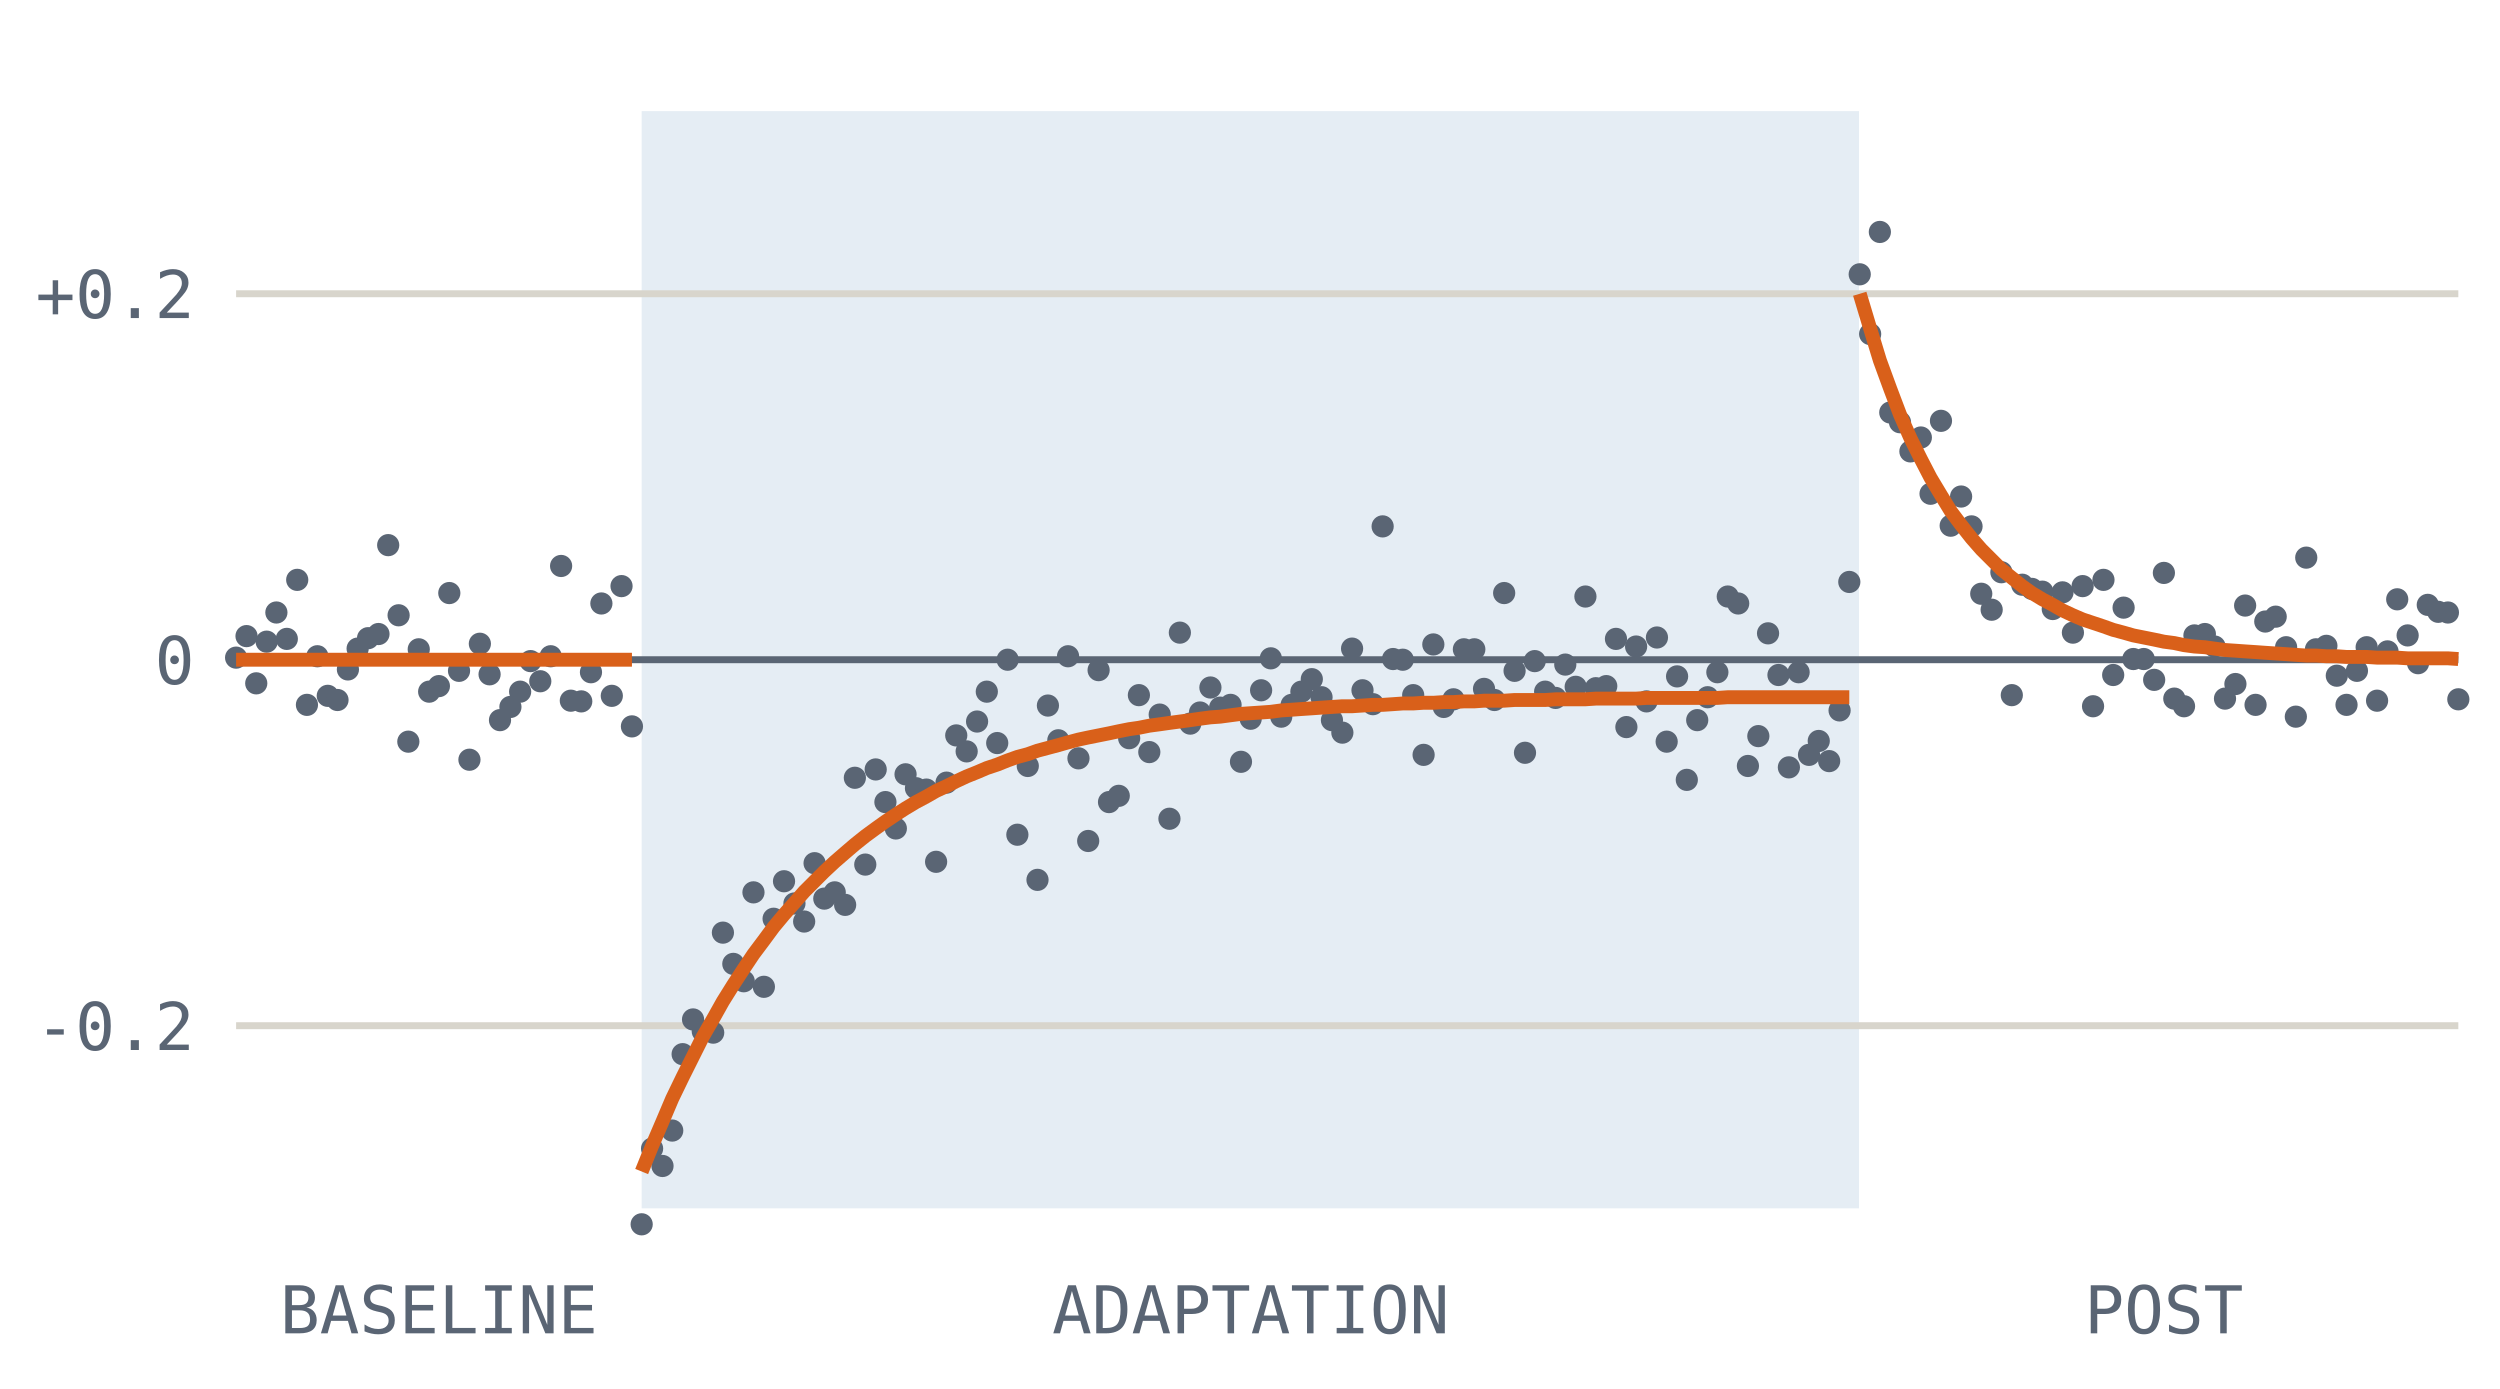
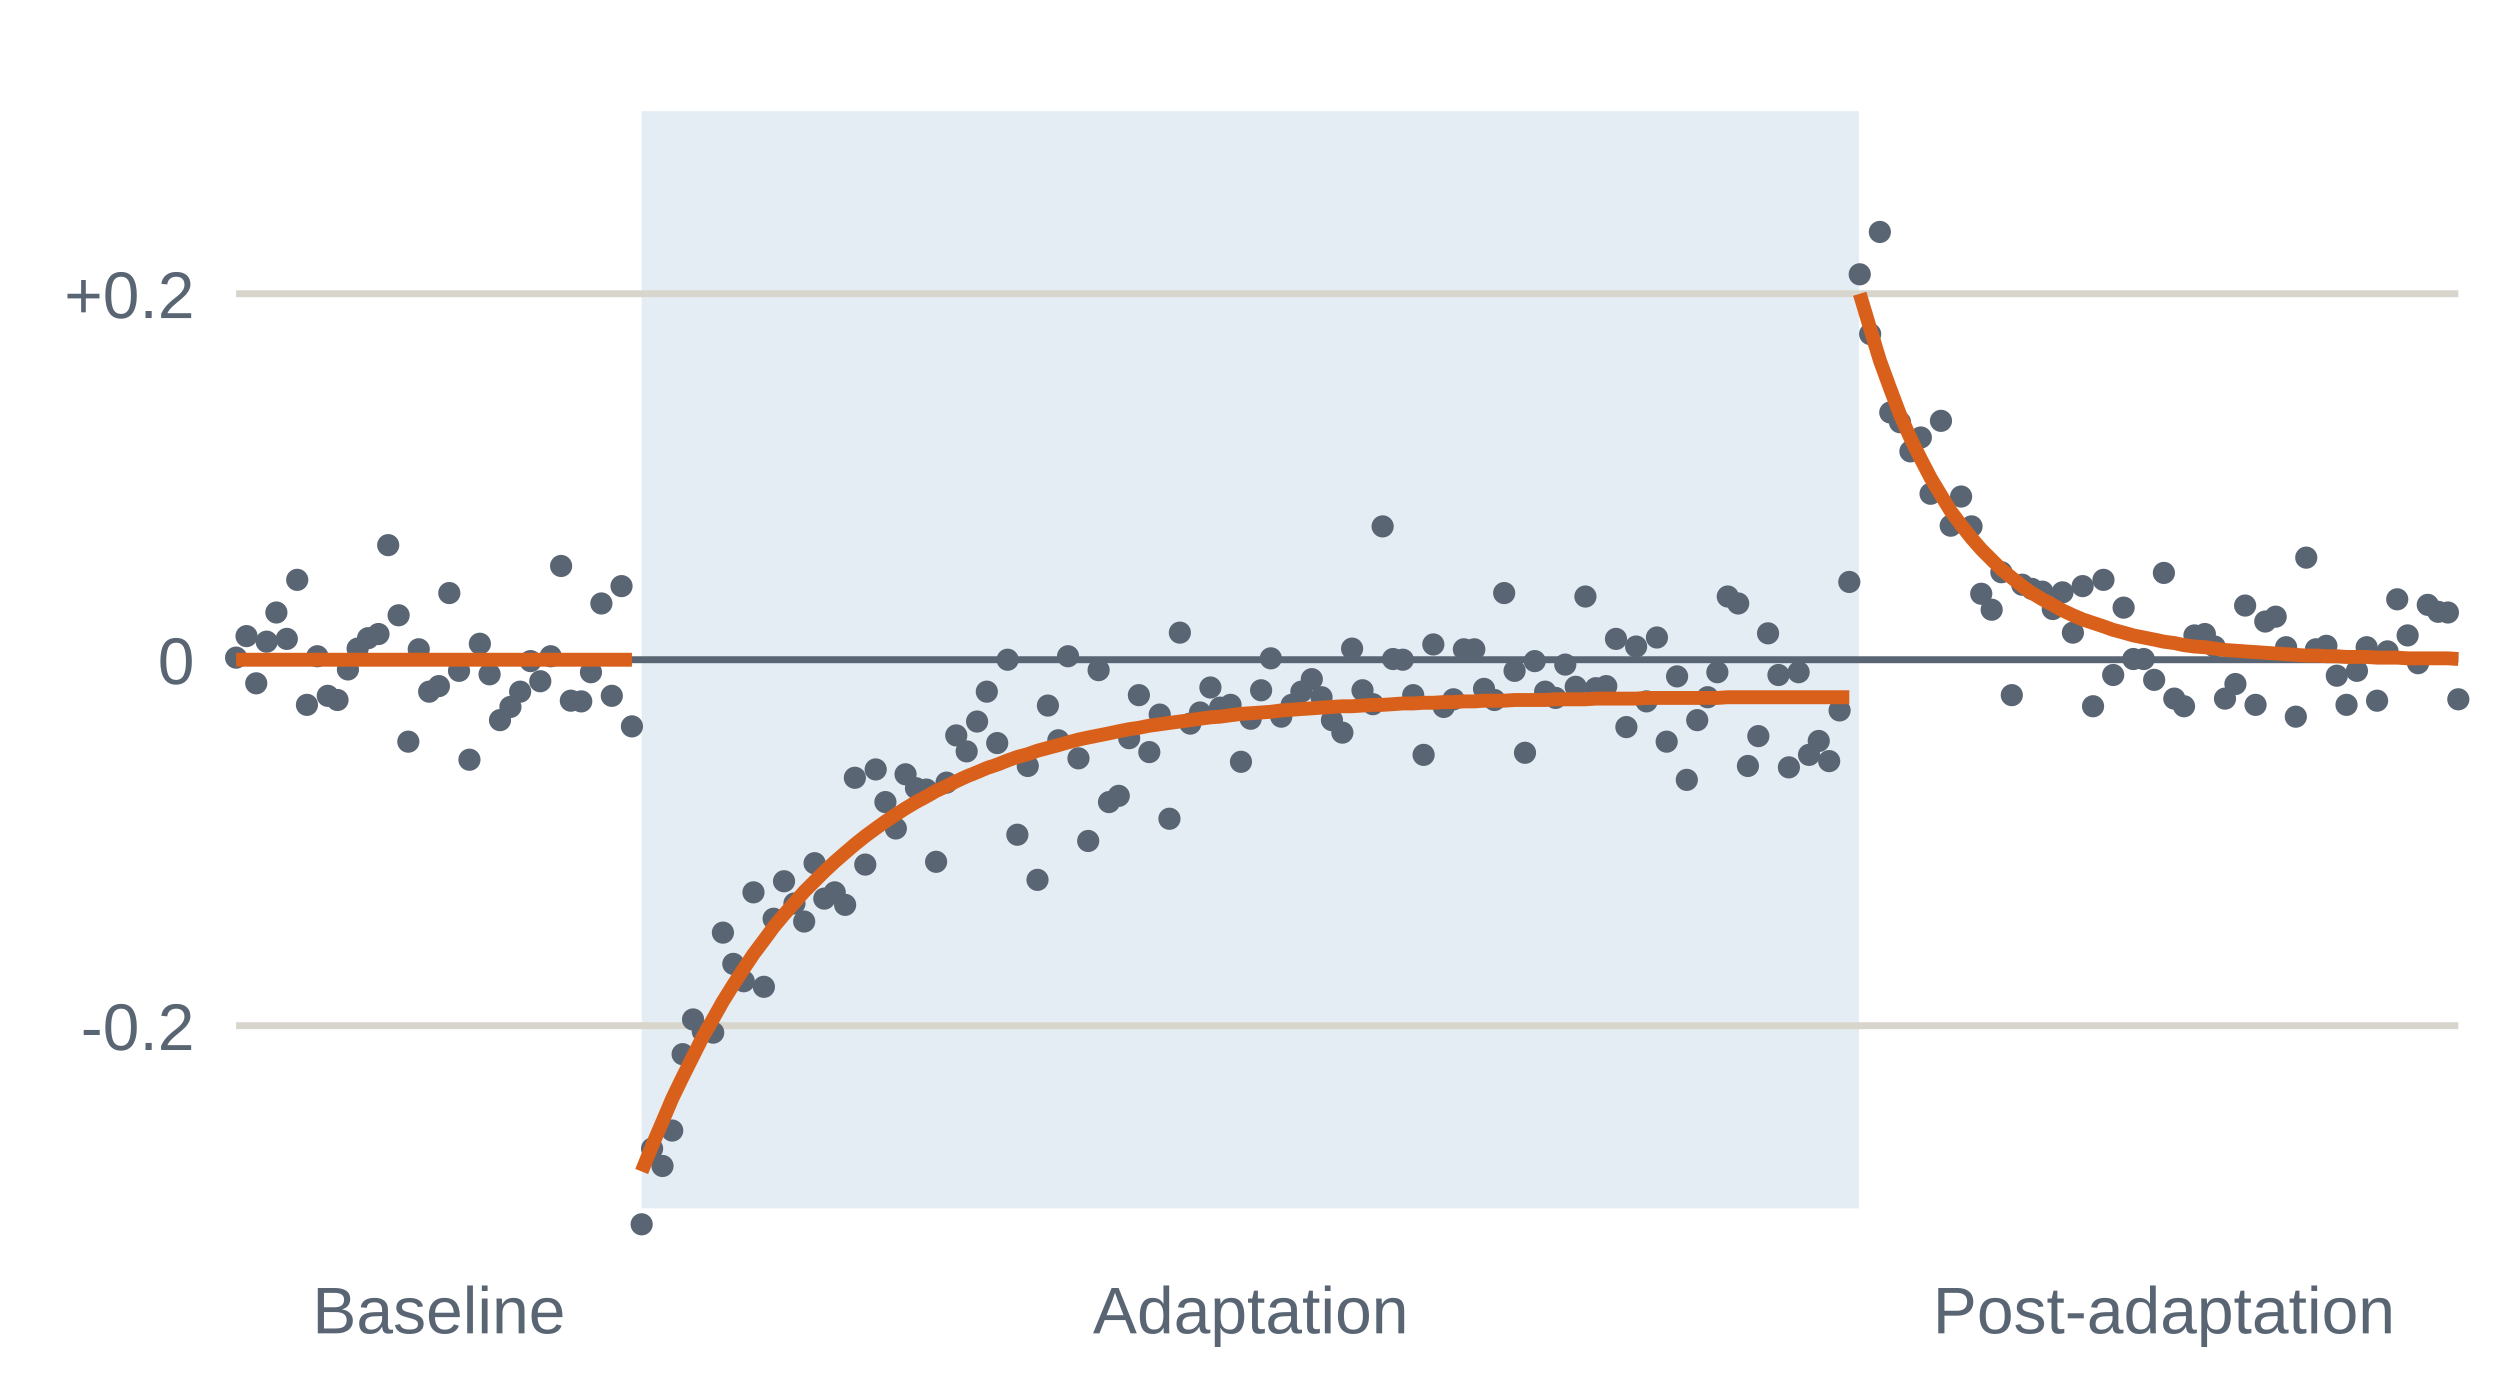
<svg class="figure-svg" viewBox="0 0 360 200" role="img" aria-label="{{ include.label | escape }}" preserveAspectRatio="xMidYMid meet">
  <rect x="92.4" y="16" width="175.3" height="158" fill="#E5EDF4" />
  <line x1="34" y1="147.7" x2="354" y2="147.7" stroke="#D8D5CC" stroke-width="1" />
-   <text x="28" y="151.2" text-anchor="end" font-family="'IBM Plex Mono', ui-monospace, monospace" font-size="9.5" fill="#5A6574">-0.2</text>
+   <text x="28" y="151.2" text-anchor="end" font-family="'Asap', Arial, sans-serif" font-size="9.5" fill="#5A6574">-0.2</text>
  <line x1="34" y1="95.0" x2="354" y2="95.0" stroke="#5A6574" stroke-width="1" />
-   <text x="28" y="98.5" text-anchor="end" font-family="'IBM Plex Mono', ui-monospace, monospace" font-size="9.5" fill="#5A6574">0</text>
+   <text x="28" y="98.5" text-anchor="end" font-family="'Asap', Arial, sans-serif" font-size="9.5" fill="#5A6574">0</text>
  <line x1="34" y1="42.3" x2="354" y2="42.3" stroke="#D8D5CC" stroke-width="1" />
-   <text x="28" y="45.8" text-anchor="end" font-family="'IBM Plex Mono', ui-monospace, monospace" font-size="9.5" fill="#5A6574">+0.2</text>
+   <text x="28" y="45.8" text-anchor="end" font-family="'Asap', Arial, sans-serif" font-size="9.5" fill="#5A6574">+0.2</text>
  <circle cx="34.0" cy="94.7" r="1.6" fill="#5A6574" />
  <circle cx="35.5" cy="91.6" r="1.6" fill="#5A6574" />
  <circle cx="36.9" cy="98.4" r="1.6" fill="#5A6574" />
  <circle cx="38.4" cy="92.4" r="1.6" fill="#5A6574" />
  <circle cx="39.8" cy="88.2" r="1.6" fill="#5A6574" />
  <circle cx="41.3" cy="92.0" r="1.6" fill="#5A6574" />
  <circle cx="42.8" cy="83.5" r="1.6" fill="#5A6574" />
  <circle cx="44.2" cy="101.5" r="1.6" fill="#5A6574" />
  <circle cx="45.7" cy="94.5" r="1.6" fill="#5A6574" />
  <circle cx="47.2" cy="100.2" r="1.6" fill="#5A6574" />
  <circle cx="48.6" cy="100.8" r="1.6" fill="#5A6574" />
  <circle cx="50.1" cy="96.4" r="1.6" fill="#5A6574" />
  <circle cx="51.5" cy="93.4" r="1.6" fill="#5A6574" />
  <circle cx="53.0" cy="91.9" r="1.6" fill="#5A6574" />
  <circle cx="54.5" cy="91.3" r="1.6" fill="#5A6574" />
  <circle cx="55.9" cy="78.5" r="1.6" fill="#5A6574" />
  <circle cx="57.4" cy="88.6" r="1.6" fill="#5A6574" />
  <circle cx="58.8" cy="106.8" r="1.6" fill="#5A6574" />
  <circle cx="60.3" cy="93.5" r="1.6" fill="#5A6574" />
  <circle cx="61.8" cy="99.6" r="1.6" fill="#5A6574" />
  <circle cx="63.2" cy="98.8" r="1.6" fill="#5A6574" />
  <circle cx="64.7" cy="85.4" r="1.6" fill="#5A6574" />
  <circle cx="66.1" cy="96.6" r="1.6" fill="#5A6574" />
  <circle cx="67.6" cy="109.4" r="1.6" fill="#5A6574" />
  <circle cx="69.1" cy="92.7" r="1.6" fill="#5A6574" />
  <circle cx="70.5" cy="97.1" r="1.6" fill="#5A6574" />
  <circle cx="72.0" cy="103.7" r="1.6" fill="#5A6574" />
  <circle cx="73.5" cy="101.8" r="1.6" fill="#5A6574" />
  <circle cx="74.9" cy="99.6" r="1.6" fill="#5A6574" />
  <circle cx="76.4" cy="95.2" r="1.6" fill="#5A6574" />
  <circle cx="77.8" cy="98.1" r="1.6" fill="#5A6574" />
  <circle cx="79.3" cy="94.5" r="1.6" fill="#5A6574" />
  <circle cx="80.8" cy="81.5" r="1.6" fill="#5A6574" />
  <circle cx="82.2" cy="100.9" r="1.6" fill="#5A6574" />
  <circle cx="83.7" cy="101.0" r="1.6" fill="#5A6574" />
  <circle cx="85.1" cy="96.8" r="1.6" fill="#5A6574" />
  <circle cx="86.6" cy="86.9" r="1.6" fill="#5A6574" />
  <circle cx="88.1" cy="100.2" r="1.6" fill="#5A6574" />
  <circle cx="89.5" cy="84.4" r="1.6" fill="#5A6574" />
  <circle cx="91.0" cy="104.6" r="1.6" fill="#5A6574" />
  <circle cx="92.4" cy="176.3" r="1.6" fill="#5A6574" />
  <circle cx="93.9" cy="165.4" r="1.6" fill="#5A6574" />
  <circle cx="95.4" cy="167.9" r="1.6" fill="#5A6574" />
  <circle cx="96.8" cy="162.8" r="1.6" fill="#5A6574" />
  <circle cx="98.3" cy="151.8" r="1.6" fill="#5A6574" />
  <circle cx="99.8" cy="146.8" r="1.6" fill="#5A6574" />
  <circle cx="101.2" cy="148.5" r="1.6" fill="#5A6574" />
  <circle cx="102.7" cy="148.7" r="1.6" fill="#5A6574" />
  <circle cx="104.1" cy="134.3" r="1.6" fill="#5A6574" />
  <circle cx="105.6" cy="138.8" r="1.6" fill="#5A6574" />
  <circle cx="107.1" cy="141.3" r="1.6" fill="#5A6574" />
  <circle cx="108.5" cy="128.5" r="1.6" fill="#5A6574" />
  <circle cx="110.0" cy="142.1" r="1.6" fill="#5A6574" />
  <circle cx="111.4" cy="132.3" r="1.6" fill="#5A6574" />
  <circle cx="112.9" cy="126.9" r="1.6" fill="#5A6574" />
  <circle cx="114.4" cy="130.1" r="1.6" fill="#5A6574" />
  <circle cx="115.8" cy="132.7" r="1.6" fill="#5A6574" />
  <circle cx="117.3" cy="124.3" r="1.6" fill="#5A6574" />
  <circle cx="118.7" cy="129.4" r="1.6" fill="#5A6574" />
  <circle cx="120.2" cy="128.5" r="1.6" fill="#5A6574" />
  <circle cx="121.7" cy="130.3" r="1.6" fill="#5A6574" />
  <circle cx="123.1" cy="112.0" r="1.6" fill="#5A6574" />
  <circle cx="124.6" cy="124.5" r="1.6" fill="#5A6574" />
  <circle cx="126.1" cy="110.8" r="1.6" fill="#5A6574" />
  <circle cx="127.5" cy="115.5" r="1.6" fill="#5A6574" />
  <circle cx="129.0" cy="119.3" r="1.6" fill="#5A6574" />
  <circle cx="130.4" cy="111.5" r="1.6" fill="#5A6574" />
  <circle cx="131.9" cy="113.5" r="1.6" fill="#5A6574" />
  <circle cx="133.4" cy="113.7" r="1.6" fill="#5A6574" />
  <circle cx="134.8" cy="124.1" r="1.6" fill="#5A6574" />
  <circle cx="136.3" cy="112.7" r="1.6" fill="#5A6574" />
  <circle cx="137.7" cy="105.9" r="1.6" fill="#5A6574" />
  <circle cx="139.2" cy="108.2" r="1.6" fill="#5A6574" />
  <circle cx="140.7" cy="103.9" r="1.6" fill="#5A6574" />
  <circle cx="142.1" cy="99.6" r="1.6" fill="#5A6574" />
  <circle cx="143.6" cy="107.0" r="1.6" fill="#5A6574" />
  <circle cx="145.1" cy="95.0" r="1.6" fill="#5A6574" />
  <circle cx="146.5" cy="120.2" r="1.6" fill="#5A6574" />
  <circle cx="148.0" cy="110.3" r="1.6" fill="#5A6574" />
  <circle cx="149.4" cy="126.7" r="1.6" fill="#5A6574" />
  <circle cx="150.9" cy="101.6" r="1.6" fill="#5A6574" />
  <circle cx="152.4" cy="106.6" r="1.6" fill="#5A6574" />
  <circle cx="153.8" cy="94.5" r="1.6" fill="#5A6574" />
  <circle cx="155.3" cy="109.2" r="1.6" fill="#5A6574" />
  <circle cx="156.7" cy="121.1" r="1.6" fill="#5A6574" />
  <circle cx="158.2" cy="96.5" r="1.6" fill="#5A6574" />
  <circle cx="159.7" cy="115.5" r="1.6" fill="#5A6574" />
  <circle cx="161.1" cy="114.6" r="1.6" fill="#5A6574" />
  <circle cx="162.6" cy="106.3" r="1.6" fill="#5A6574" />
  <circle cx="164.0" cy="100.1" r="1.6" fill="#5A6574" />
  <circle cx="165.5" cy="108.3" r="1.6" fill="#5A6574" />
  <circle cx="167.0" cy="102.9" r="1.6" fill="#5A6574" />
  <circle cx="168.4" cy="117.9" r="1.6" fill="#5A6574" />
  <circle cx="169.9" cy="91.1" r="1.6" fill="#5A6574" />
  <circle cx="171.4" cy="104.2" r="1.6" fill="#5A6574" />
  <circle cx="172.8" cy="102.6" r="1.6" fill="#5A6574" />
  <circle cx="174.3" cy="99.0" r="1.6" fill="#5A6574" />
  <circle cx="175.7" cy="101.9" r="1.6" fill="#5A6574" />
  <circle cx="177.2" cy="101.5" r="1.6" fill="#5A6574" />
  <circle cx="178.7" cy="109.7" r="1.6" fill="#5A6574" />
  <circle cx="180.1" cy="103.5" r="1.6" fill="#5A6574" />
  <circle cx="181.6" cy="99.4" r="1.6" fill="#5A6574" />
  <circle cx="183.0" cy="94.8" r="1.6" fill="#5A6574" />
  <circle cx="184.5" cy="103.2" r="1.6" fill="#5A6574" />
  <circle cx="186.0" cy="101.5" r="1.6" fill="#5A6574" />
  <circle cx="187.4" cy="99.6" r="1.6" fill="#5A6574" />
  <circle cx="188.9" cy="97.8" r="1.6" fill="#5A6574" />
  <circle cx="190.3" cy="100.4" r="1.6" fill="#5A6574" />
  <circle cx="191.8" cy="103.7" r="1.6" fill="#5A6574" />
  <circle cx="193.3" cy="105.5" r="1.6" fill="#5A6574" />
  <circle cx="194.7" cy="93.4" r="1.6" fill="#5A6574" />
  <circle cx="196.2" cy="99.4" r="1.6" fill="#5A6574" />
  <circle cx="197.7" cy="101.4" r="1.6" fill="#5A6574" />
  <circle cx="199.1" cy="75.8" r="1.6" fill="#5A6574" />
  <circle cx="200.6" cy="94.9" r="1.6" fill="#5A6574" />
  <circle cx="202.0" cy="95.0" r="1.6" fill="#5A6574" />
  <circle cx="203.5" cy="100.1" r="1.6" fill="#5A6574" />
  <circle cx="205.0" cy="108.7" r="1.6" fill="#5A6574" />
  <circle cx="206.4" cy="92.8" r="1.6" fill="#5A6574" />
  <circle cx="207.9" cy="101.8" r="1.6" fill="#5A6574" />
  <circle cx="209.3" cy="100.7" r="1.6" fill="#5A6574" />
  <circle cx="210.8" cy="93.5" r="1.6" fill="#5A6574" />
  <circle cx="212.3" cy="93.5" r="1.6" fill="#5A6574" />
  <circle cx="213.7" cy="99.2" r="1.6" fill="#5A6574" />
  <circle cx="215.2" cy="100.8" r="1.6" fill="#5A6574" />
  <circle cx="216.6" cy="85.4" r="1.6" fill="#5A6574" />
  <circle cx="218.1" cy="96.6" r="1.6" fill="#5A6574" />
  <circle cx="219.6" cy="108.4" r="1.6" fill="#5A6574" />
  <circle cx="221.0" cy="95.2" r="1.6" fill="#5A6574" />
  <circle cx="222.5" cy="99.6" r="1.6" fill="#5A6574" />
  <circle cx="224.0" cy="100.5" r="1.6" fill="#5A6574" />
  <circle cx="225.4" cy="95.7" r="1.6" fill="#5A6574" />
  <circle cx="226.9" cy="98.9" r="1.6" fill="#5A6574" />
  <circle cx="228.3" cy="85.9" r="1.6" fill="#5A6574" />
  <circle cx="229.8" cy="99.1" r="1.6" fill="#5A6574" />
  <circle cx="231.3" cy="98.8" r="1.6" fill="#5A6574" />
  <circle cx="232.7" cy="92.0" r="1.6" fill="#5A6574" />
  <circle cx="234.2" cy="104.7" r="1.6" fill="#5A6574" />
  <circle cx="235.6" cy="93.1" r="1.6" fill="#5A6574" />
  <circle cx="237.1" cy="101.0" r="1.6" fill="#5A6574" />
  <circle cx="238.6" cy="91.8" r="1.6" fill="#5A6574" />
  <circle cx="240.0" cy="106.8" r="1.6" fill="#5A6574" />
  <circle cx="241.5" cy="97.4" r="1.6" fill="#5A6574" />
  <circle cx="242.9" cy="112.3" r="1.6" fill="#5A6574" />
  <circle cx="244.4" cy="103.7" r="1.6" fill="#5A6574" />
  <circle cx="245.9" cy="100.4" r="1.6" fill="#5A6574" />
  <circle cx="247.3" cy="96.8" r="1.6" fill="#5A6574" />
  <circle cx="248.8" cy="85.9" r="1.6" fill="#5A6574" />
  <circle cx="250.3" cy="86.9" r="1.6" fill="#5A6574" />
  <circle cx="251.7" cy="110.3" r="1.6" fill="#5A6574" />
  <circle cx="253.2" cy="106.0" r="1.6" fill="#5A6574" />
  <circle cx="254.6" cy="91.2" r="1.6" fill="#5A6574" />
  <circle cx="256.1" cy="97.2" r="1.6" fill="#5A6574" />
  <circle cx="257.6" cy="110.5" r="1.6" fill="#5A6574" />
  <circle cx="259.0" cy="96.8" r="1.6" fill="#5A6574" />
  <circle cx="260.5" cy="108.7" r="1.6" fill="#5A6574" />
  <circle cx="261.9" cy="106.7" r="1.6" fill="#5A6574" />
  <circle cx="263.4" cy="109.6" r="1.6" fill="#5A6574" />
  <circle cx="264.9" cy="102.3" r="1.6" fill="#5A6574" />
  <circle cx="266.3" cy="83.8" r="1.6" fill="#5A6574" />
  <circle cx="267.8" cy="39.5" r="1.6" fill="#5A6574" />
  <circle cx="269.3" cy="48.1" r="1.6" fill="#5A6574" />
  <circle cx="270.7" cy="33.4" r="1.6" fill="#5A6574" />
  <circle cx="272.2" cy="59.4" r="1.6" fill="#5A6574" />
  <circle cx="273.6" cy="60.8" r="1.6" fill="#5A6574" />
  <circle cx="275.1" cy="65.0" r="1.6" fill="#5A6574" />
  <circle cx="276.6" cy="63.0" r="1.6" fill="#5A6574" />
  <circle cx="278.0" cy="71.1" r="1.6" fill="#5A6574" />
  <circle cx="279.5" cy="60.6" r="1.6" fill="#5A6574" />
  <circle cx="280.9" cy="75.7" r="1.6" fill="#5A6574" />
  <circle cx="282.4" cy="71.5" r="1.6" fill="#5A6574" />
  <circle cx="283.9" cy="75.8" r="1.6" fill="#5A6574" />
  <circle cx="285.3" cy="85.5" r="1.6" fill="#5A6574" />
  <circle cx="286.8" cy="87.8" r="1.6" fill="#5A6574" />
  <circle cx="288.2" cy="82.4" r="1.6" fill="#5A6574" />
  <circle cx="289.7" cy="100.1" r="1.6" fill="#5A6574" />
  <circle cx="291.2" cy="84.2" r="1.6" fill="#5A6574" />
  <circle cx="292.6" cy="84.8" r="1.6" fill="#5A6574" />
  <circle cx="294.1" cy="85.2" r="1.6" fill="#5A6574" />
  <circle cx="295.6" cy="87.7" r="1.6" fill="#5A6574" />
  <circle cx="297.0" cy="85.3" r="1.6" fill="#5A6574" />
  <circle cx="298.5" cy="91.1" r="1.6" fill="#5A6574" />
  <circle cx="299.9" cy="84.4" r="1.6" fill="#5A6574" />
  <circle cx="301.4" cy="101.7" r="1.6" fill="#5A6574" />
  <circle cx="302.9" cy="83.5" r="1.6" fill="#5A6574" />
  <circle cx="304.3" cy="97.2" r="1.6" fill="#5A6574" />
  <circle cx="305.8" cy="87.5" r="1.6" fill="#5A6574" />
  <circle cx="307.2" cy="94.9" r="1.6" fill="#5A6574" />
  <circle cx="308.7" cy="94.9" r="1.6" fill="#5A6574" />
  <circle cx="310.2" cy="97.9" r="1.6" fill="#5A6574" />
  <circle cx="311.6" cy="82.5" r="1.6" fill="#5A6574" />
  <circle cx="313.1" cy="100.6" r="1.6" fill="#5A6574" />
  <circle cx="314.5" cy="101.7" r="1.6" fill="#5A6574" />
  <circle cx="316.0" cy="91.5" r="1.6" fill="#5A6574" />
  <circle cx="317.5" cy="91.3" r="1.6" fill="#5A6574" />
  <circle cx="318.9" cy="93.1" r="1.6" fill="#5A6574" />
  <circle cx="320.4" cy="100.6" r="1.6" fill="#5A6574" />
  <circle cx="321.9" cy="98.5" r="1.6" fill="#5A6574" />
  <circle cx="323.3" cy="87.2" r="1.6" fill="#5A6574" />
  <circle cx="324.8" cy="101.5" r="1.6" fill="#5A6574" />
  <circle cx="326.2" cy="89.5" r="1.6" fill="#5A6574" />
  <circle cx="327.7" cy="88.8" r="1.6" fill="#5A6574" />
  <circle cx="329.2" cy="93.2" r="1.6" fill="#5A6574" />
  <circle cx="330.6" cy="103.2" r="1.6" fill="#5A6574" />
  <circle cx="332.1" cy="80.3" r="1.6" fill="#5A6574" />
  <circle cx="333.5" cy="93.5" r="1.6" fill="#5A6574" />
  <circle cx="335.0" cy="93.0" r="1.6" fill="#5A6574" />
  <circle cx="336.5" cy="97.3" r="1.6" fill="#5A6574" />
  <circle cx="337.9" cy="101.5" r="1.6" fill="#5A6574" />
  <circle cx="339.4" cy="96.6" r="1.6" fill="#5A6574" />
  <circle cx="340.8" cy="93.2" r="1.6" fill="#5A6574" />
  <circle cx="342.3" cy="100.9" r="1.6" fill="#5A6574" />
  <circle cx="343.8" cy="93.8" r="1.6" fill="#5A6574" />
  <circle cx="345.2" cy="86.3" r="1.6" fill="#5A6574" />
  <circle cx="346.7" cy="91.5" r="1.6" fill="#5A6574" />
  <circle cx="348.2" cy="95.5" r="1.6" fill="#5A6574" />
  <circle cx="349.6" cy="87.1" r="1.6" fill="#5A6574" />
  <circle cx="351.1" cy="88.1" r="1.6" fill="#5A6574" />
  <circle cx="352.5" cy="88.2" r="1.6" fill="#5A6574" />
  <circle cx="354.0" cy="100.7" r="1.6" fill="#5A6574" />
  <path d="M34.0,95.0 L35.5,95.0 L36.9,95.0 L38.4,95.0 L39.8,95.0 L41.3,95.0 L42.8,95.0 L44.2,95.0 L45.7,95.0 L47.2,95.0 L48.6,95.0 L50.1,95.0 L51.5,95.0 L53.0,95.0 L54.5,95.0 L55.9,95.0 L57.4,95.0 L58.8,95.0 L60.3,95.0 L61.8,95.0 L63.2,95.0 L64.7,95.0 L66.1,95.0 L67.6,95.0 L69.1,95.0 L70.5,95.0 L72.0,95.0 L73.5,95.0 L74.9,95.0 L76.4,95.0 L77.8,95.0 L79.3,95.0 L80.8,95.0 L82.2,95.0 L83.7,95.0 L85.1,95.0 L86.6,95.0 L88.1,95.0 L89.5,95.0 L91.0,95.0" fill="none" stroke="#D9601A" stroke-width="2" />
  <path d="M92.4,168.7 L93.9,165.0 L95.4,161.5 L96.8,158.2 L98.3,155.1 L99.8,152.1 L101.2,149.3 L102.7,146.7 L104.1,144.2 L105.6,141.8 L107.1,139.5 L108.5,137.4 L110.0,135.4 L111.4,133.5 L112.9,131.7 L114.4,130.0 L115.8,128.4 L117.3,126.9 L118.7,125.5 L120.2,124.1 L121.7,122.8 L123.1,121.6 L124.6,120.4 L126.1,119.3 L127.5,118.3 L129.0,117.3 L130.4,116.4 L131.9,115.5 L133.4,114.7 L134.8,113.9 L136.3,113.2 L137.7,112.5 L139.2,111.8 L140.7,111.2 L142.1,110.6 L143.6,110.1 L145.1,109.5 L146.5,109.0 L148.0,108.6 L149.4,108.1 L150.9,107.7 L152.4,107.3 L153.8,106.9 L155.3,106.5 L156.7,106.2 L158.2,105.9 L159.7,105.6 L161.1,105.3 L162.6,105.0 L164.0,104.8 L165.5,104.5 L167.0,104.3 L168.4,104.1 L169.9,103.9 L171.4,103.7 L172.8,103.5 L174.3,103.3 L175.7,103.2 L177.2,103.0 L178.7,102.8 L180.1,102.7 L181.6,102.6 L183.0,102.5 L184.5,102.3 L186.0,102.2 L187.4,102.1 L188.9,102.0 L190.3,101.9 L191.8,101.8 L193.3,101.7 L194.7,101.7 L196.2,101.6 L197.7,101.5 L199.1,101.5 L200.6,101.4 L202.0,101.3 L203.5,101.3 L205.0,101.2 L206.4,101.2 L207.9,101.1 L209.3,101.1 L210.8,101.0 L212.3,101.0 L213.7,100.9 L215.2,100.9 L216.6,100.9 L218.1,100.8 L219.6,100.8 L221.0,100.8 L222.5,100.8 L224.0,100.7 L225.4,100.7 L226.9,100.7 L228.3,100.7 L229.8,100.6 L231.3,100.6 L232.7,100.6 L234.2,100.6 L235.6,100.6 L237.1,100.5 L238.6,100.5 L240.0,100.5 L241.5,100.5 L242.9,100.5 L244.4,100.5 L245.9,100.5 L247.3,100.5 L248.8,100.4 L250.3,100.4 L251.7,100.4 L253.2,100.4 L254.6,100.4 L256.1,100.4 L257.6,100.4 L259.0,100.4 L260.5,100.4 L261.9,100.4 L263.4,100.4 L264.9,100.4 L266.3,100.4" fill="none" stroke="#D9601A" stroke-width="2" />
  <path d="M267.8,42.3 L269.3,47.3 L270.7,51.9 L272.2,56.0 L273.6,59.7 L275.1,63.1 L276.6,66.1 L278.0,68.8 L279.5,71.3 L280.9,73.6 L282.4,75.6 L283.9,77.5 L285.3,79.1 L286.8,80.6 L288.2,82.0 L289.7,83.2 L291.2,84.4 L292.6,85.4 L294.1,86.3 L295.6,87.1 L297.0,87.9 L298.5,88.6 L299.9,89.2 L301.4,89.7 L302.9,90.2 L304.3,90.7 L305.8,91.1 L307.2,91.5 L308.7,91.8 L310.2,92.1 L311.6,92.4 L313.1,92.6 L314.5,92.9 L316.0,93.1 L317.5,93.2 L318.9,93.4 L320.4,93.6 L321.9,93.7 L323.3,93.8 L324.8,93.9 L326.2,94.0 L327.7,94.1 L329.2,94.2 L330.6,94.3 L332.1,94.4 L333.5,94.4 L335.0,94.5 L336.5,94.5 L337.9,94.6 L339.4,94.6 L340.8,94.6 L342.3,94.7 L343.8,94.7 L345.2,94.7 L346.7,94.8 L348.2,94.8 L349.6,94.8 L351.1,94.8 L352.5,94.8 L354.0,94.9" fill="none" stroke="#D9601A" stroke-width="2" />
-   <text x="63.2" y="192" text-anchor="middle" font-family="'IBM Plex Mono', ui-monospace, monospace" font-size="9.5" fill="#5A6574">BASELINE</text>
-   <text x="180.1" y="192" text-anchor="middle" font-family="'IBM Plex Mono', ui-monospace, monospace" font-size="9.5" fill="#5A6574">ADAPTATION</text>
-   <text x="311.6" y="192" text-anchor="middle" font-family="'IBM Plex Mono', ui-monospace, monospace" font-size="9.5" fill="#5A6574">POST</text>
+   <text x="63.2" y="192" text-anchor="middle" font-family="'Asap', Arial, sans-serif" font-size="9.5" fill="#5A6574">Baseline</text>
+   <text x="180.1" y="192" text-anchor="middle" font-family="'Asap', Arial, sans-serif" font-size="9.5" fill="#5A6574">Adaptation</text>
+   <text x="311.6" y="192" text-anchor="middle" font-family="'Asap', Arial, sans-serif" font-size="9.5" fill="#5A6574">Post-adaptation</text>
</svg>
